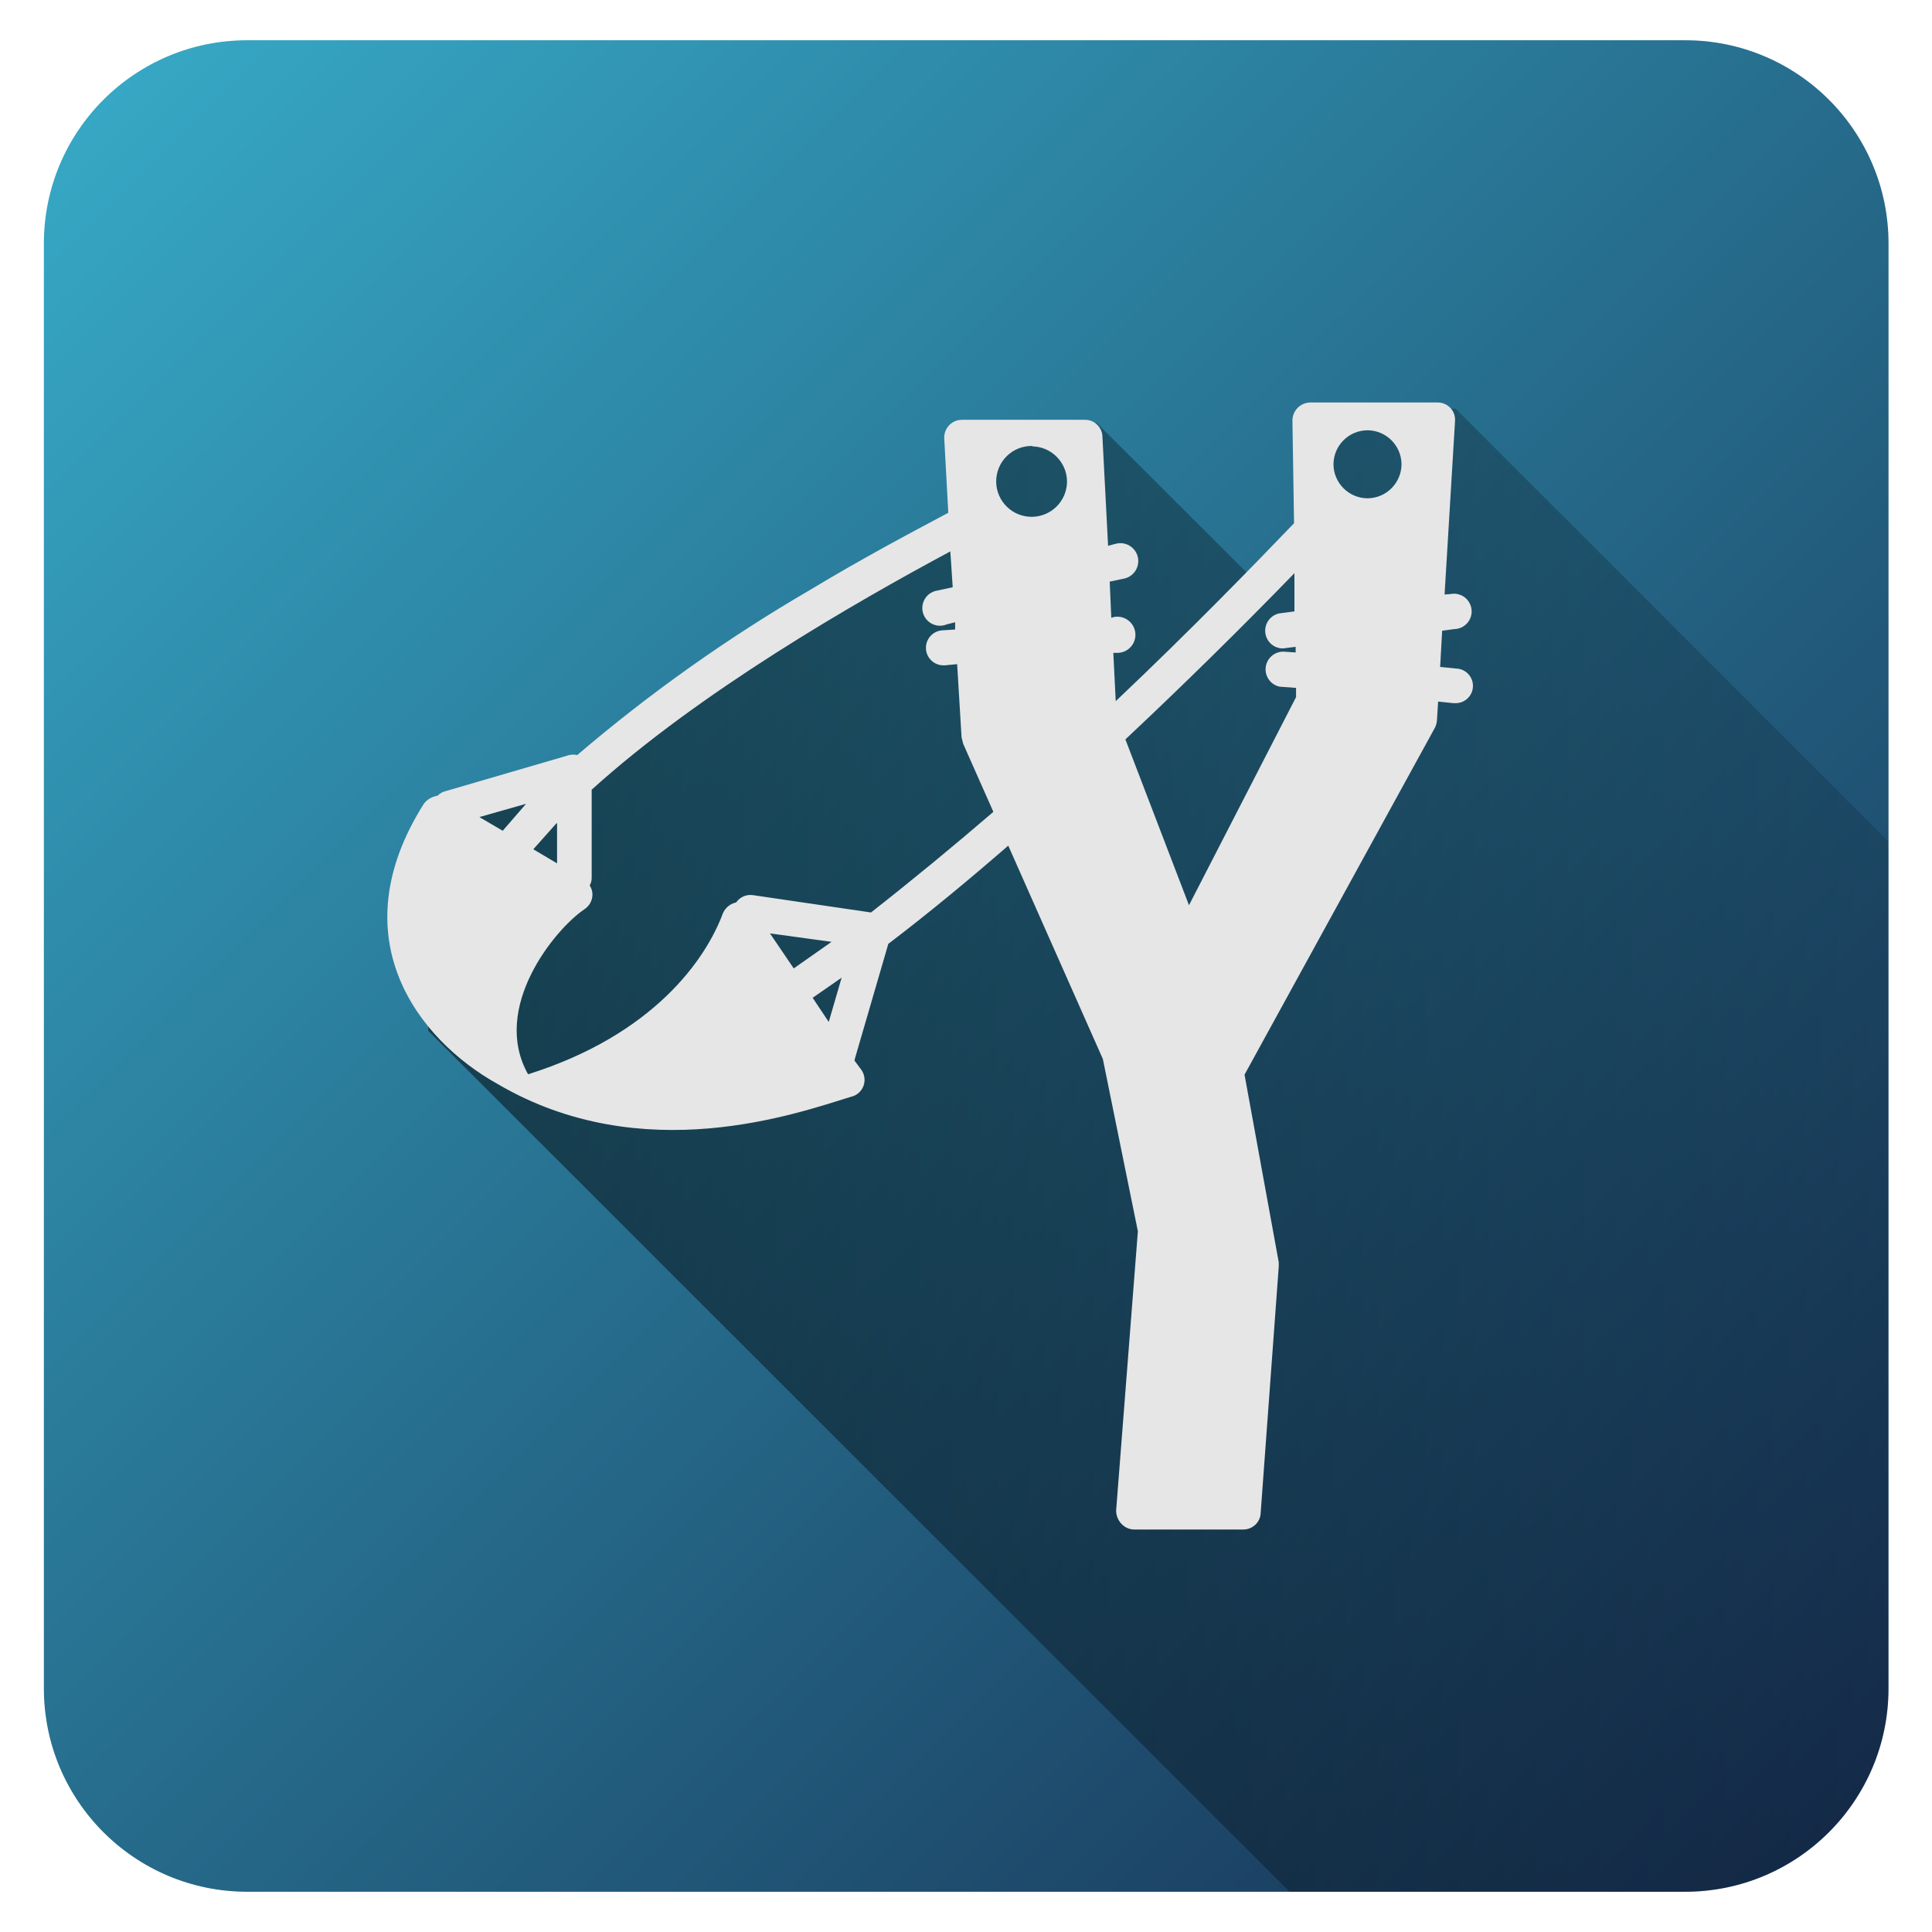
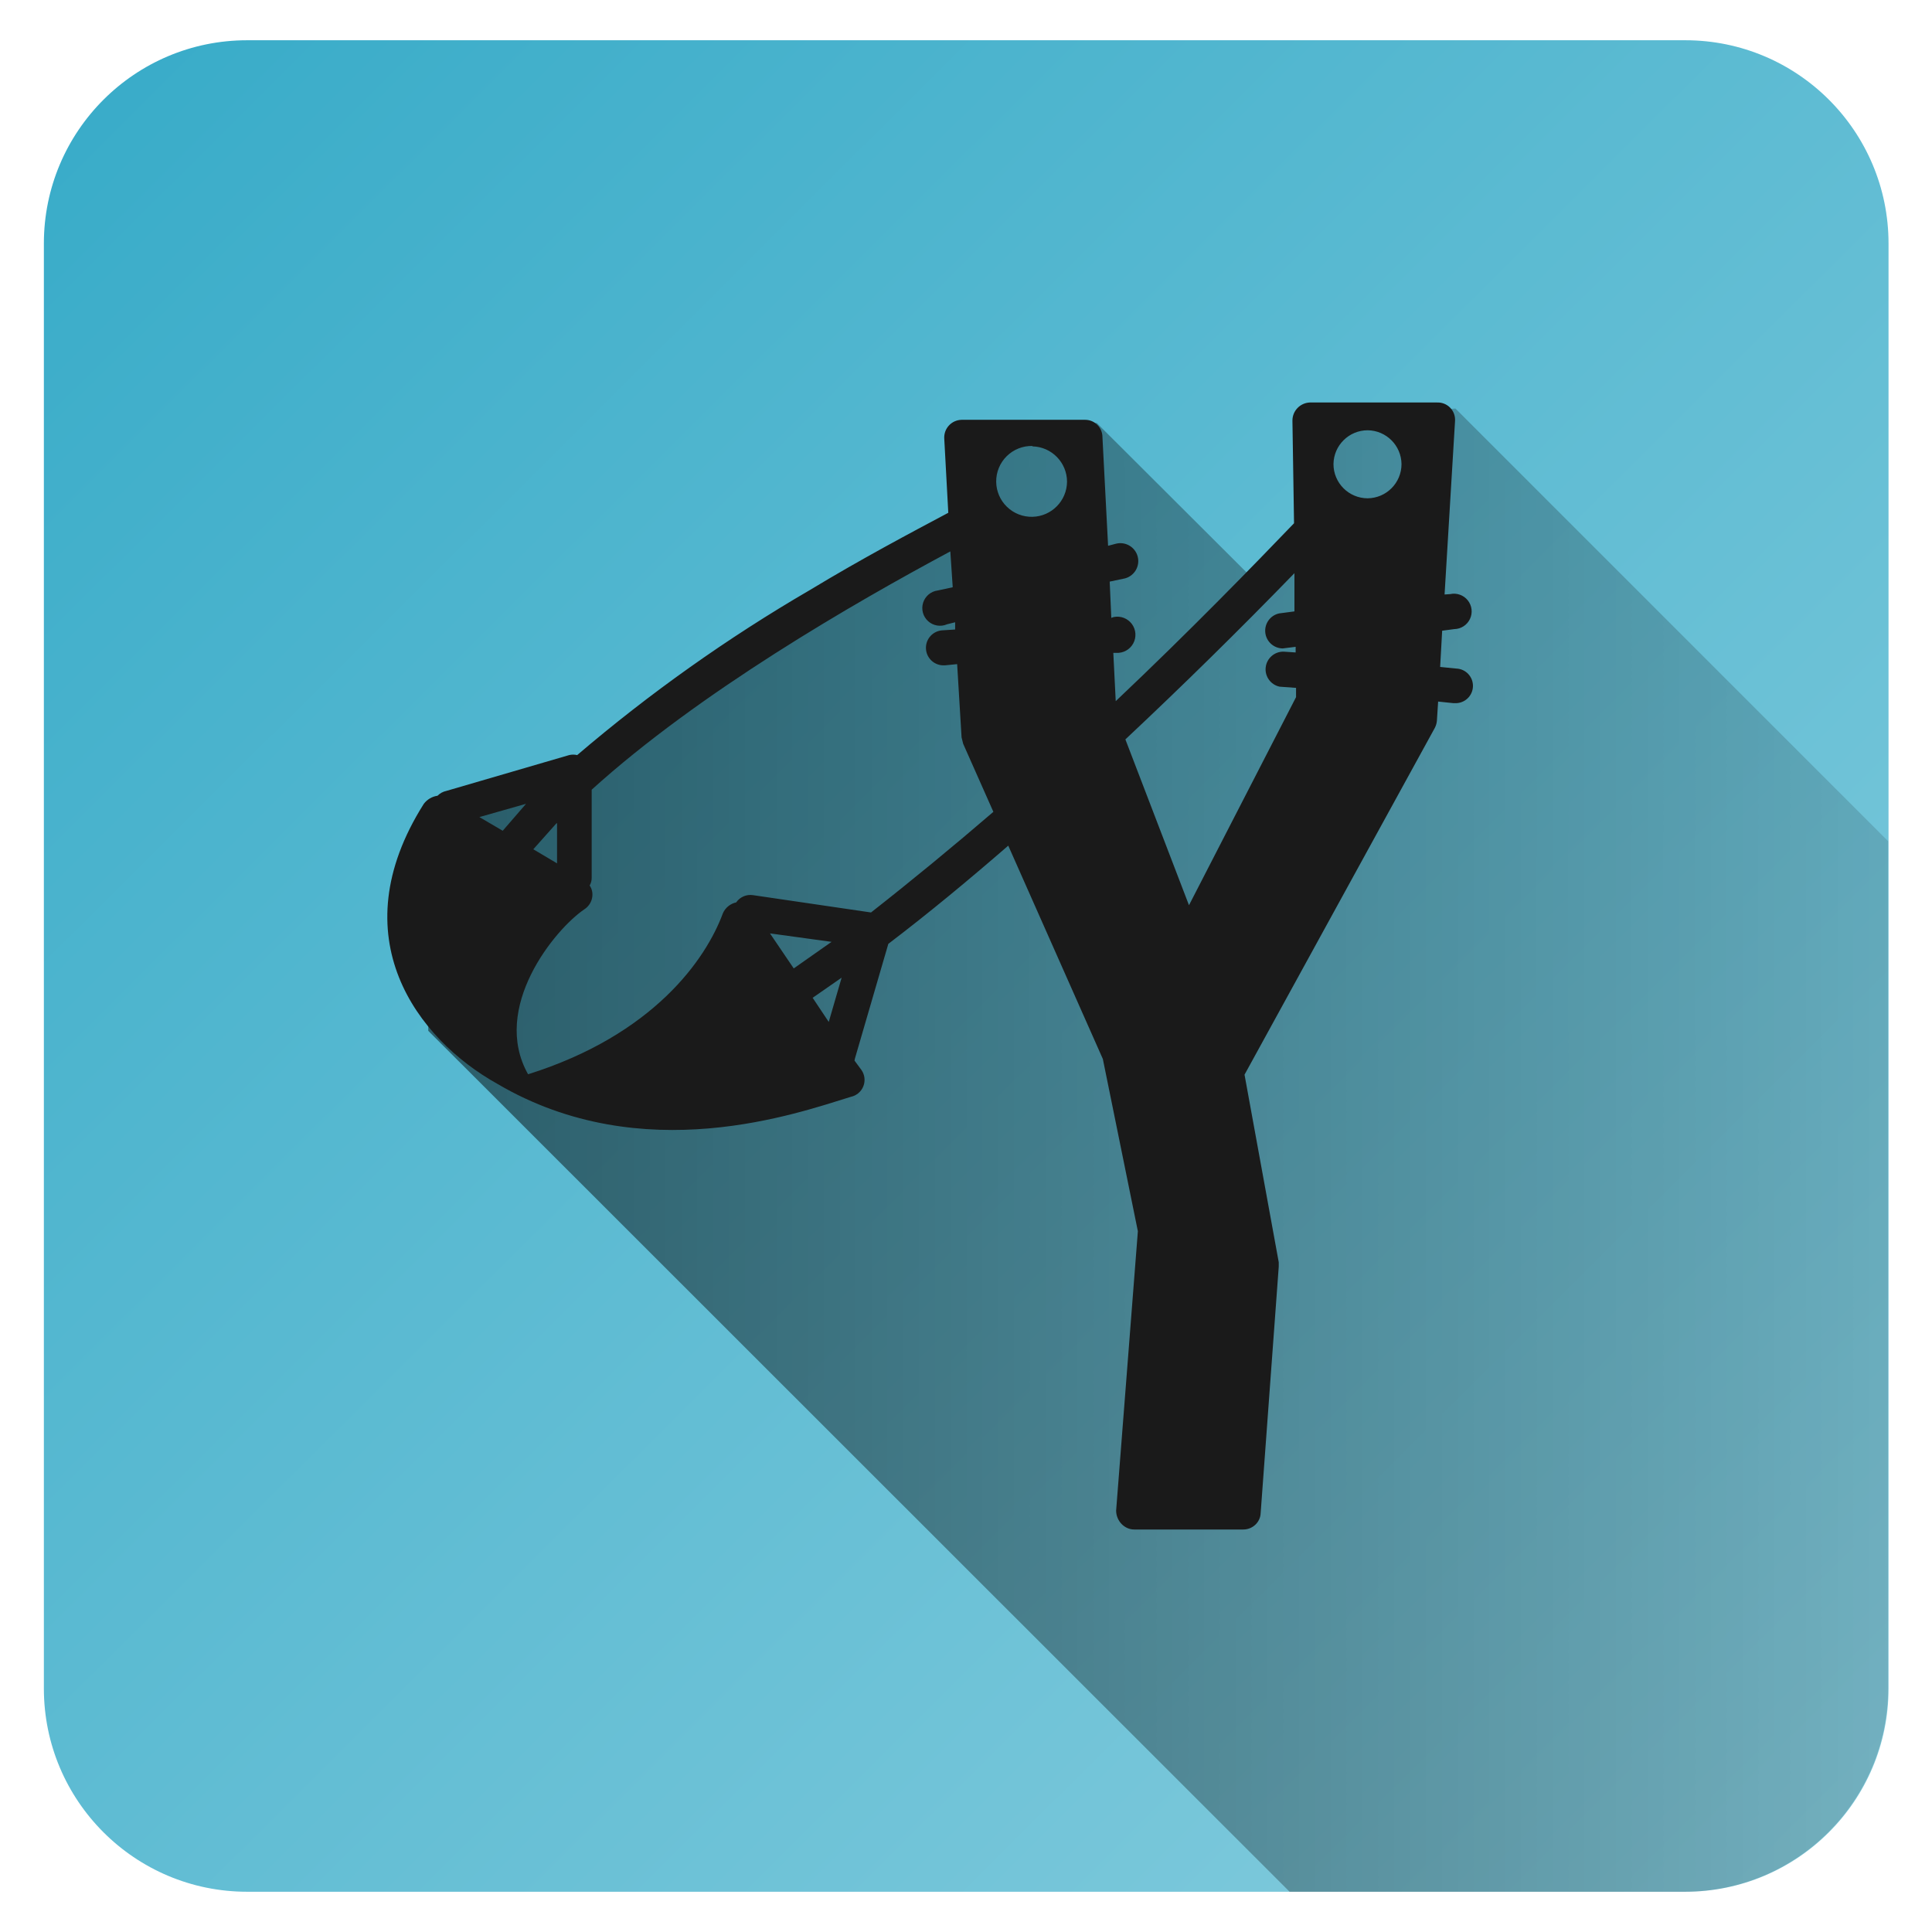
<svg xmlns="http://www.w3.org/2000/svg" xmlns:xlink="http://www.w3.org/1999/xlink" width="48" height="48">
  <defs>
    <linearGradient id="b">
      <stop offset="0" />
      <stop offset="1" stop-opacity="0" />
    </linearGradient>
-     <linearGradient xlink:href="#a" id="c" x1="1.09" y1="1" x2="46.91" y2="47" gradientUnits="userSpaceOnUse" />
    <linearGradient id="a">
      <stop offset="0" stop-color="#37abc8" />
      <stop offset="1" stop-color="#162d50" />
    </linearGradient>
-     <linearGradient xlink:href="#b" id="d" gradientUnits="userSpaceOnUse" x1="10.14" y1="32.86" x2="60.31" y2="32.86" />
+     <linearGradient xlink:href="#b" id="e" gradientUnits="userSpaceOnUse" x1="10.14" y1="32.86" x2="60.31" y2="32.86" />
+     <linearGradient xlink:href="#c" id="d" x1="1.09" y1="1" x2="46.91" y2="47" gradientUnits="userSpaceOnUse" />
+     <linearGradient id="c">
+       <stop offset="0" stop-color="#37abc8" />
+       <stop offset="1" stop-color="#87cdde" />
+     </linearGradient>
  </defs>
-   <rect width="45.83" height="46" x="1.09" y="1" ry="5.05" fill="url(#c)" fill-rule="evenodd" />
-   <path d="M32.04 47h9.82a5.06 5.06 0 0 0 5.05-5.05V20.9L36.16 10.15l-1.83.14-1.91.22.4 2.54-1.4 1.62-4.17-4.16-2.8.09-.45 2.5-3.3 1.73-6.4 4.45-2.72.53-.9.9-.04 4.9L32.04 47z" opacity=".5" fill="url(#d)" />
-   <path d="M32.54 10a.45.45 0 0 0-.43.45l.04 2.55c-.98 1.02-2.56 2.65-4.43 4.42l-.06-1.2h.07a.45.45 0 1 0-.06-.89l-.06.02-.04-.9.38-.08a.44.44 0 1 0-.23-.86l-.19.05-.14-2.7a.43.43 0 0 0-.43-.43h-3.07a.44.44 0 0 0-.43.47l.1 1.84c-.94.5-2.15 1.14-3.44 1.92a39.5 39.5 0 0 0-5.78 4.1.43.43 0 0 0-.2 0l-3.05.89a.43.43 0 0 0-.22.12.52.52 0 0 0-.34.2c-2.1 3.32-.16 5.85 1.83 6.96 3.61 2.12 7.47.72 8.78.32a.43.43 0 0 0 .26-.67l-.17-.23.01-.05.83-2.85c1-.76 2-1.59 2.98-2.44l2.35 5.3.87 4.28-.54 6.94c0 .25.2.47.45.47h2.71c.23 0 .42-.18.43-.4l.45-6.13v-.11l-.85-4.66 4.73-8.62a.47.47 0 0 0 .05-.18l.03-.47.38.04h.04a.43.43 0 0 0 .03-.86l-.4-.04.05-.9.3-.04a.44.44 0 1 0-.1-.87l-.14.01.26-4.31a.43.43 0 0 0-.45-.46zm1.44.69a.85.85 0 0 1 .84.84.85.85 0 0 1-.84.85.85.85 0 0 1-.85-.85.85.85 0 0 1 .85-.84zm-8.33.4a.88.88 0 0 1 .86.88.88.88 0 0 1-.86.87.88.88 0 0 1-.9-.87.88.88 0 0 1 .9-.89zm-2.04 2.6l.06.9-.37.08a.44.44 0 1 0 .23.84l.2-.05v.18l-.31.02a.43.43 0 0 0 .04.87h.02l.3-.03.11 1.82.04.16.75 1.69c-1 .86-2.02 1.7-3.04 2.5l-2.93-.43a.43.43 0 0 0-.42.18.47.47 0 0 0-.33.27c-.42 1.14-1.72 3.02-4.84 4-.93-1.65.66-3.6 1.4-4.1.2-.13.26-.4.13-.59a.37.37 0 0 0 .05-.2v-2.18c2.67-2.42 6.52-4.64 8.91-5.92zm8.55.55v.95l-.38.05a.44.44 0 0 0 .09.87l.32-.04v.14l-.3-.02a.44.44 0 0 0-.1.87l.41.03v.23l-2.66 5.17-1.58-4.12a126.45 126.45 0 0 0 4.2-4.13zm-19.09 5.73l-.58.67-.58-.34zm.77.48v1l-.59-.35.57-.64zm5.29 2.74l1.53.21-.94.66zm1.78 1.1l-.32 1.1-.4-.6z" fill="#e6e6e6" />
+   <rect width="45.83" height="46" x="1.09" y="1" ry="5.05" fill="url(#d)" fill-rule="evenodd" />
+   <path d="M32.04 47h9.82a5.06 5.06 0 0 0 5.05-5.05V20.9L36.16 10.15l-1.83.14-1.91.22.4 2.54-1.4 1.62-4.17-4.16-2.8.09-.45 2.5-3.3 1.73-6.4 4.45-2.72.53-.9.9-.04 4.9L32.04 47z" opacity=".5" fill="url(#e)" />
+   <path d="M32.54 10a.45.45 0 0 0-.43.45l.04 2.55c-.98 1.02-2.56 2.65-4.43 4.42l-.06-1.2h.07a.45.45 0 1 0-.06-.89l-.06.02-.04-.9.38-.08a.44.44 0 1 0-.23-.86l-.19.05-.14-2.7a.43.43 0 0 0-.43-.43h-3.07a.44.44 0 0 0-.43.47l.1 1.84c-.94.5-2.15 1.14-3.44 1.92a39.5 39.5 0 0 0-5.78 4.1.43.43 0 0 0-.2 0l-3.05.89a.43.43 0 0 0-.22.12.52.52 0 0 0-.34.2c-2.1 3.32-.16 5.85 1.83 6.96 3.61 2.12 7.47.72 8.78.32a.43.43 0 0 0 .26-.67l-.17-.23.01-.05.83-2.85c1-.76 2-1.59 2.98-2.44l2.35 5.3.87 4.28-.54 6.94c0 .25.2.47.45.47h2.71c.23 0 .42-.18.43-.4l.45-6.13v-.11l-.85-4.66 4.73-8.62a.47.47 0 0 0 .05-.18l.03-.47.38.04h.04a.43.43 0 0 0 .03-.86l-.4-.04.05-.9.3-.04a.44.44 0 1 0-.1-.87l-.14.01.26-4.31a.43.43 0 0 0-.45-.46zm1.44.69a.85.85 0 0 1 .84.84.85.85 0 0 1-.84.85.85.85 0 0 1-.85-.85.85.85 0 0 1 .85-.84zm-8.33.4a.88.88 0 0 1 .86.88.88.88 0 0 1-.86.87.88.88 0 0 1-.9-.87.88.88 0 0 1 .9-.89zm-2.04 2.6l.06.9-.37.08a.44.44 0 1 0 .23.84l.2-.05v.18l-.31.02a.43.43 0 0 0 .04.87h.02l.3-.03.11 1.82.04.16.75 1.69c-1 .86-2.02 1.7-3.04 2.5l-2.93-.43a.43.43 0 0 0-.42.18.47.47 0 0 0-.33.27c-.42 1.14-1.72 3.02-4.84 4-.93-1.65.66-3.6 1.4-4.1.2-.13.26-.4.13-.59a.37.37 0 0 0 .05-.2v-2.18c2.67-2.42 6.52-4.64 8.91-5.92zm8.55.55v.95l-.38.05a.44.44 0 0 0 .09.87l.32-.04v.14l-.3-.02a.44.44 0 0 0-.1.87l.41.03v.23l-2.66 5.17-1.58-4.12a126.45 126.45 0 0 0 4.2-4.13zm-19.09 5.73l-.58.67-.58-.34zm.77.48v1l-.59-.35.57-.64zm5.29 2.74l1.53.21-.94.66zm1.78 1.1l-.32 1.1-.4-.6z" fill="#1a1a1a" />
</svg>
